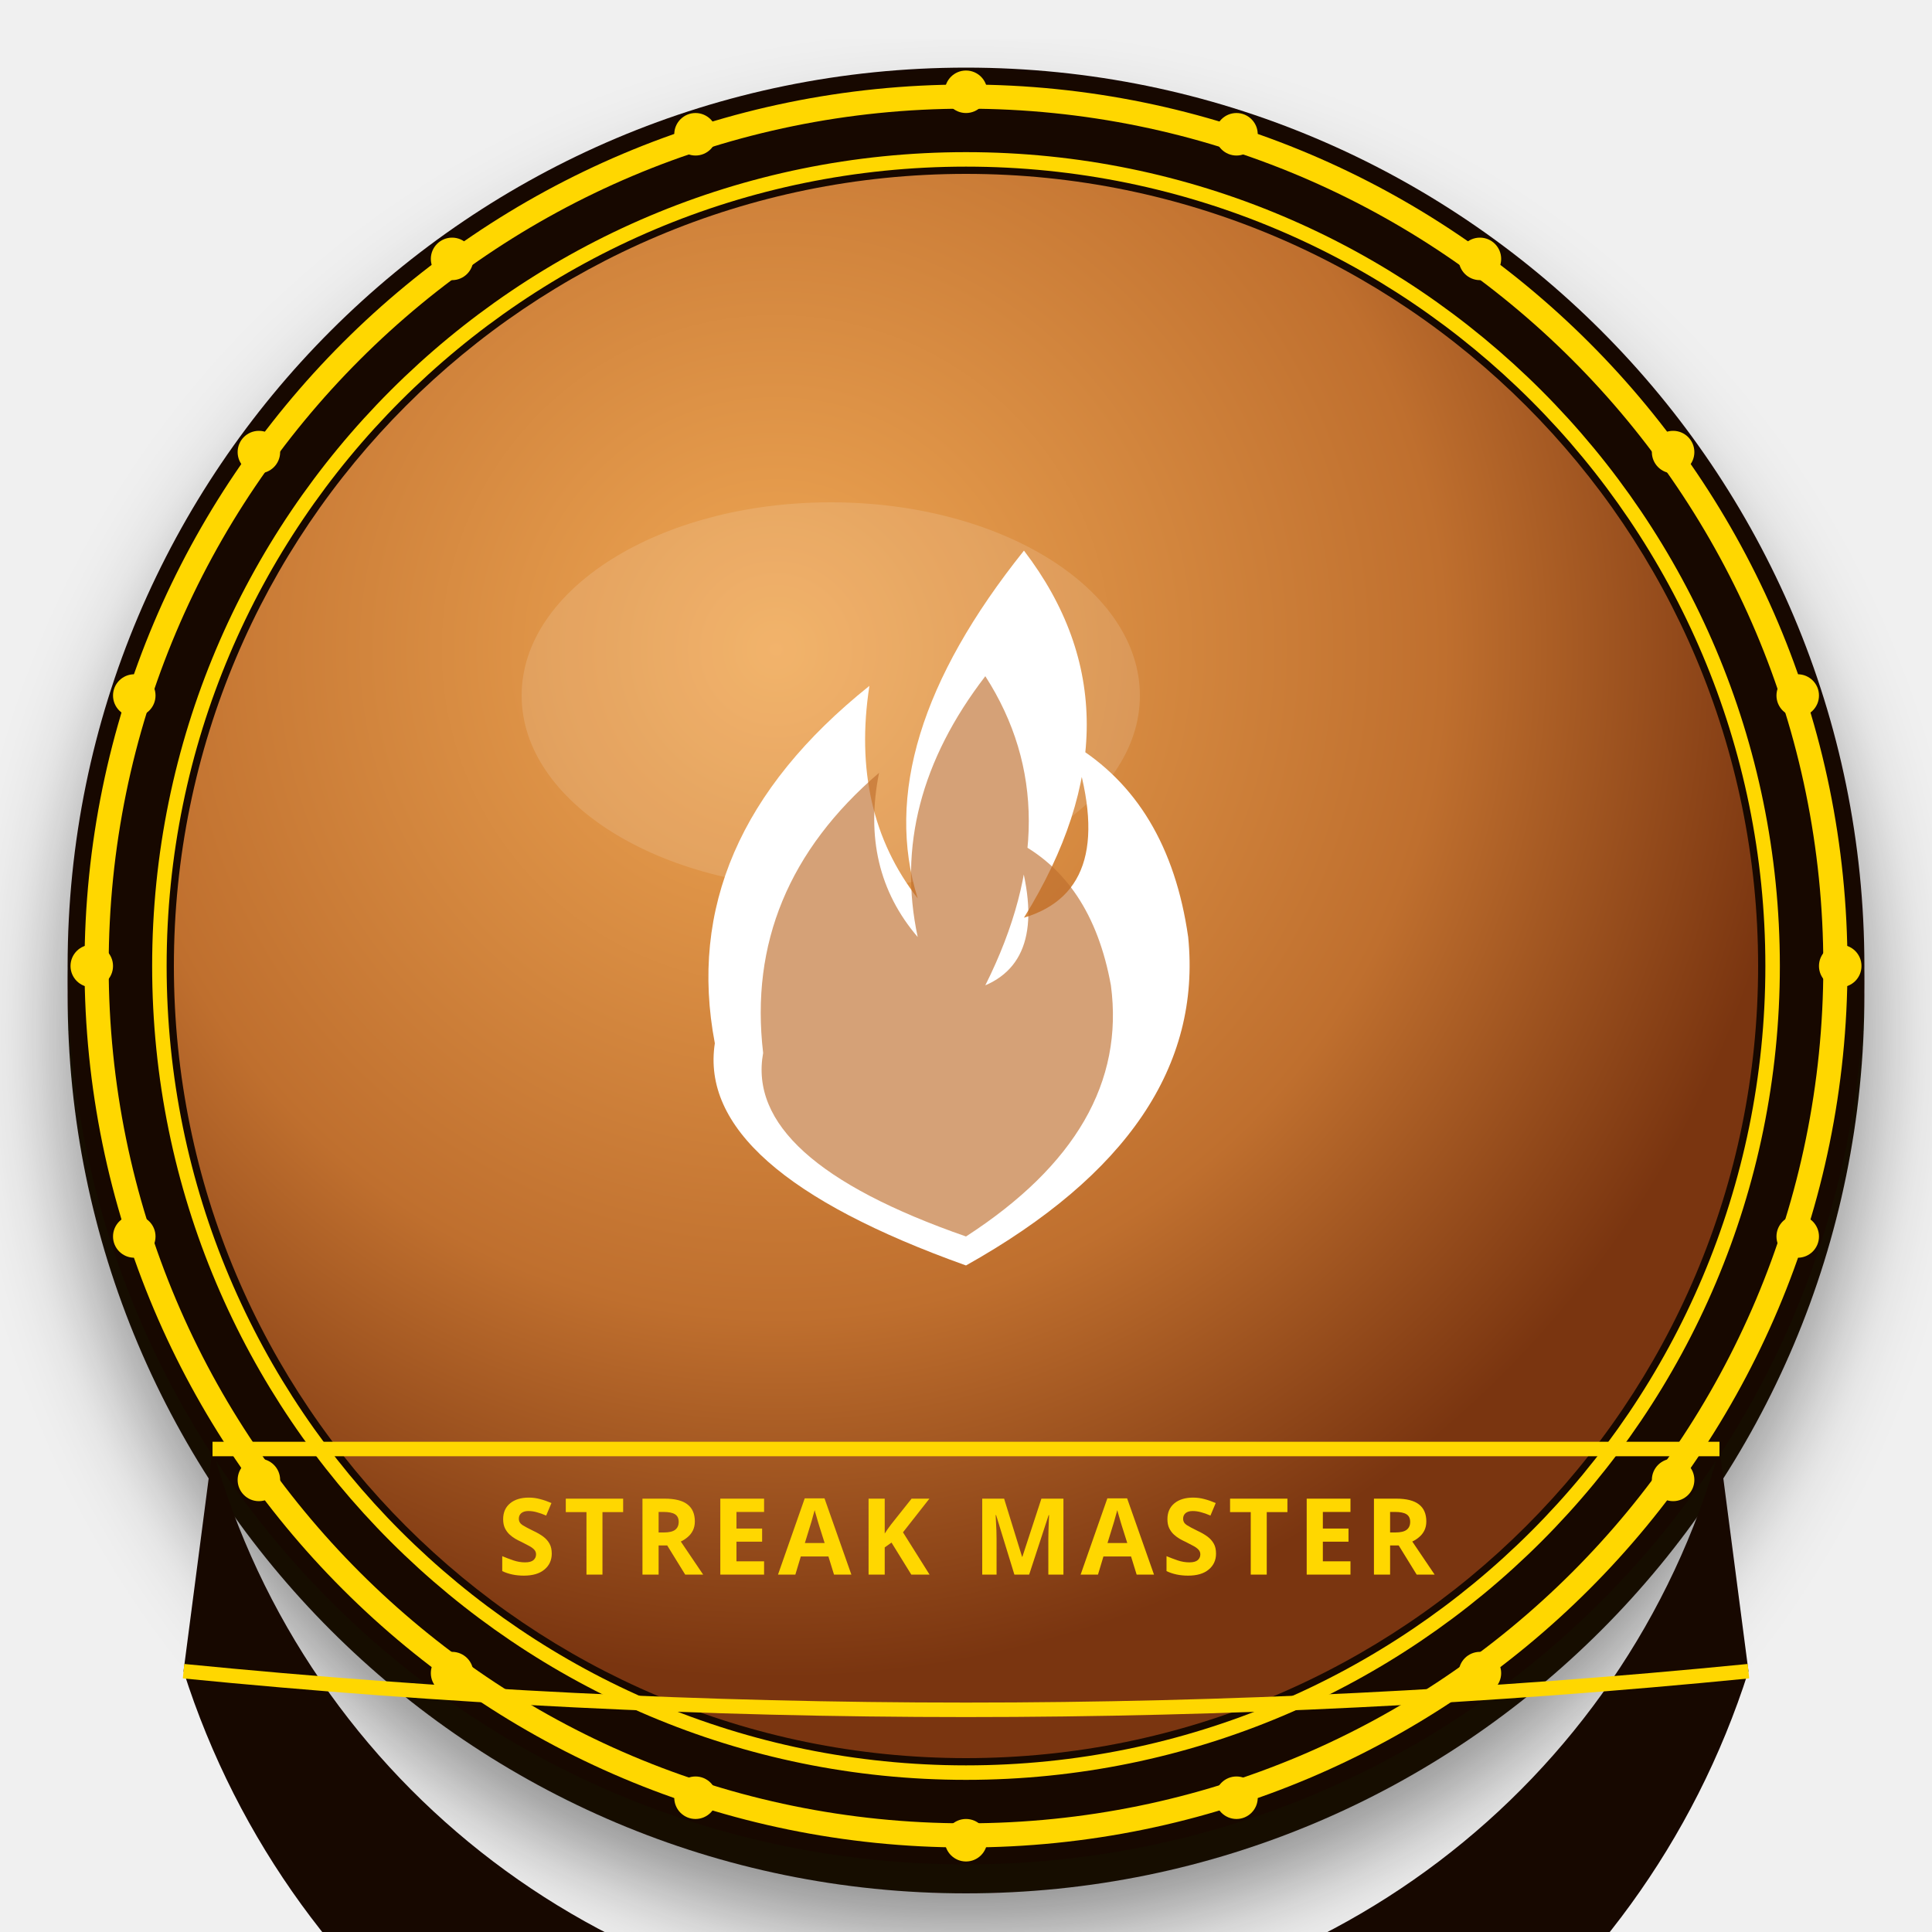
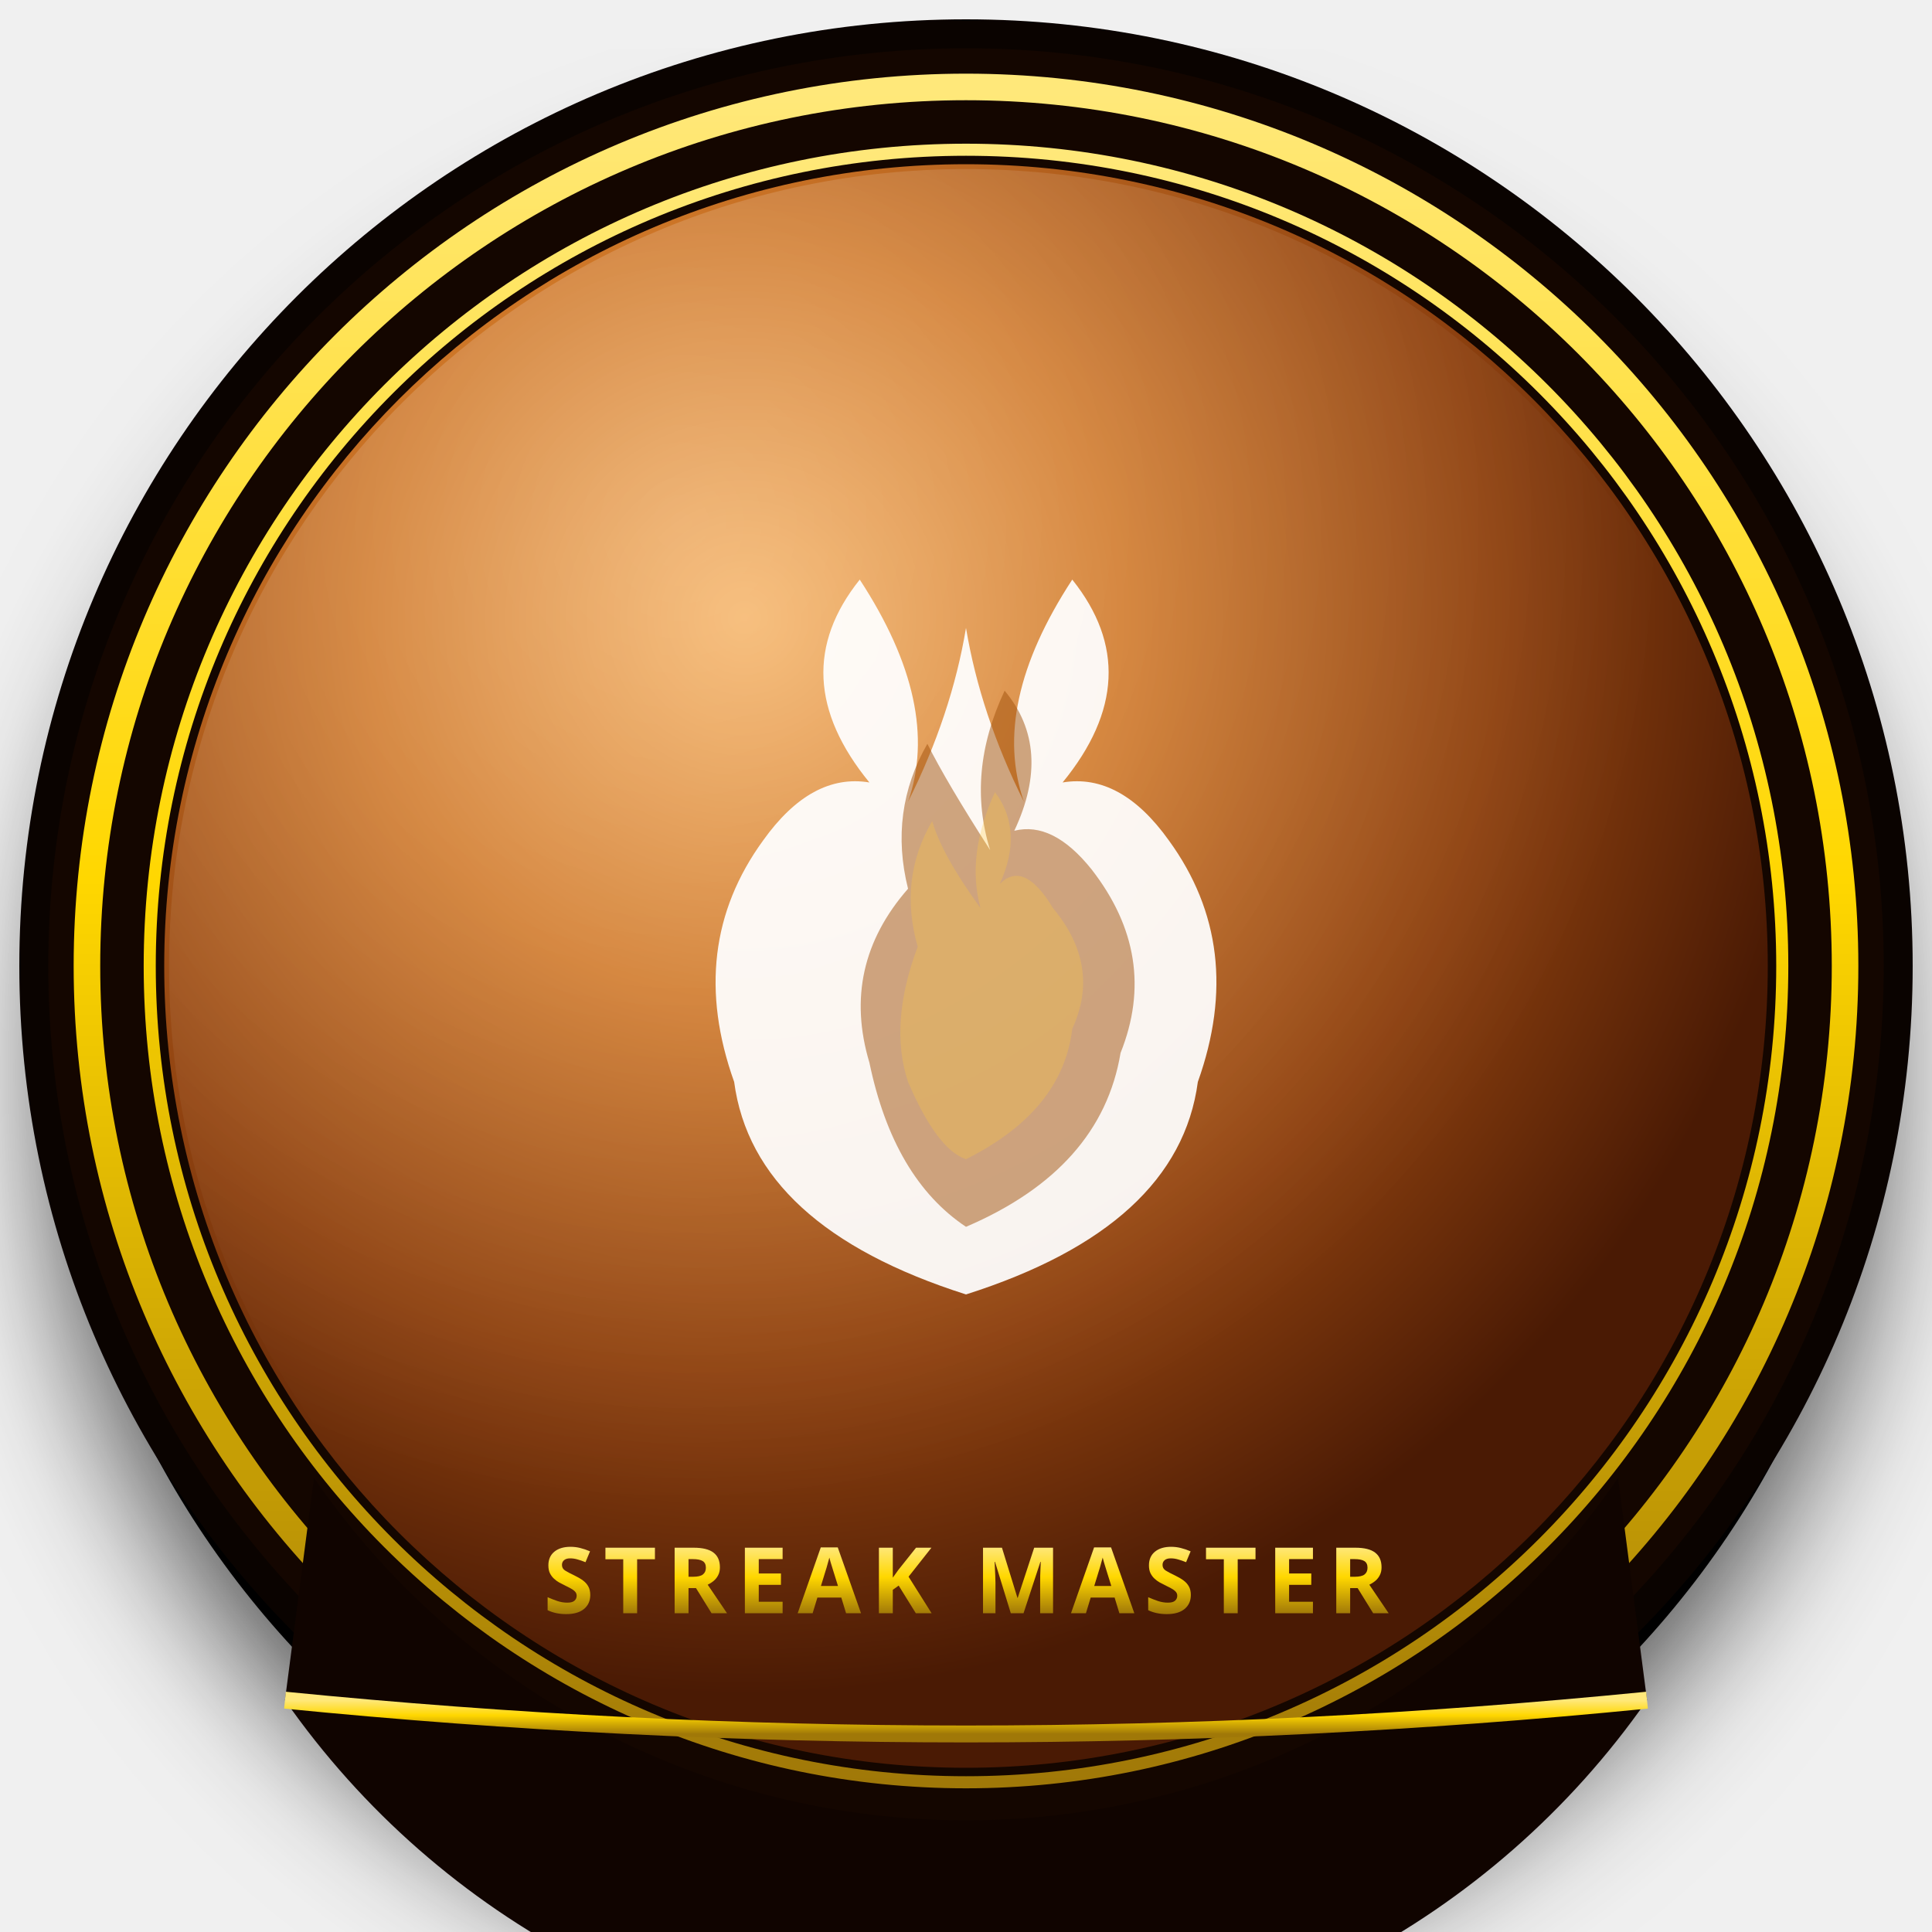
- <svg xmlns="http://www.w3.org/2000/svg" width="200" height="200" viewBox="0 0 200 200">
+ <svg xmlns="http://www.w3.org/2000/svg" width="400" height="400" viewBox="0 0 400 400">
  <defs>
-     <radialGradient id="bg" cx="38%" cy="30%" r="65%">
-       <stop offset="0%" stop-color="#F0A855" />
-       <stop offset="65%" stop-color="#BF6F2E" />
-       <stop offset="100%" stop-color="#7A3510" />
+     <radialGradient id="bgG_streak_master" cx="36%" cy="28%" r="68%">
+       <stop offset="0%" stop-color="#F5B060" />
+       <stop offset="35%" stop-color="#D07828" />
+       <stop offset="70%" stop-color="#8F4210" />
+       <stop offset="100%" stop-color="#4A1A04" />
    </radialGradient>
-     <filter id="sh">
-       <feDropShadow dx="0" dy="4" stdDeviation="5" flood-color="#00000070" />
+     <radialGradient id="sheenG_streak_master" cx="32%" cy="22%" r="62%">
+       <stop offset="0%" stop-color="rgba(255,255,255,0.22)" />
+       <stop offset="100%" stop-color="rgba(255,255,255,0)" />
+     </radialGradient>
+     <linearGradient id="goldG_streak_master" x1="0%" y1="0%" x2="0%" y2="100%">
+       <stop offset="0%" stop-color="#FFE87A" />
+       <stop offset="45%" stop-color="#FFD700" />
+       <stop offset="100%" stop-color="#A07808" />
+     </linearGradient>
+     <filter id="shF_streak_master" x="-25%" y="-25%" width="150%" height="150%">
+       <feDropShadow dx="0" dy="10" stdDeviation="14" flood-color="#000000" flood-opacity="0.7" />
    </filter>
-     <clipPath id="cc">
-       <circle cx="100" cy="100" r="82" />
+     <filter id="innerGlow_streak_master">
+       <feGaussianBlur in="SourceGraphic" stdDeviation="3" result="blur" />
+       <feComposite in="SourceGraphic" in2="blur" operator="over" />
+     </filter>
+     <clipPath id="ccG_streak_master">
+       <circle cx="200" cy="200" r="165" />
    </clipPath>
  </defs>
-   <circle cx="100" cy="103" r="93" fill="#170800" filter="url(#sh)" />
-   <circle cx="100" cy="100" r="93" fill="#170800" />
-   <circle cx="100" cy="100" r="90" fill="none" stroke="#FFD700" stroke-width="2.5" />
-   <circle cx="100.0" cy="9.5" r="2.2" fill="#FFD700" />
-   <circle cx="128.0" cy="13.9" r="2.2" fill="#FFD700" />
-   <circle cx="153.2" cy="26.8" r="2.2" fill="#FFD700" />
-   <circle cx="173.2" cy="46.8" r="2.2" fill="#FFD700" />
-   <circle cx="186.1" cy="72.0" r="2.2" fill="#FFD700" />
-   <circle cx="190.5" cy="100.0" r="2.2" fill="#FFD700" />
-   <circle cx="186.1" cy="128.0" r="2.2" fill="#FFD700" />
-   <circle cx="173.2" cy="153.2" r="2.2" fill="#FFD700" />
-   <circle cx="153.2" cy="173.2" r="2.2" fill="#FFD700" />
-   <circle cx="128.0" cy="186.1" r="2.2" fill="#FFD700" />
-   <circle cx="100.0" cy="190.5" r="2.2" fill="#FFD700" />
-   <circle cx="72.0" cy="186.1" r="2.2" fill="#FFD700" />
-   <circle cx="46.8" cy="173.2" r="2.2" fill="#FFD700" />
-   <circle cx="26.8" cy="153.2" r="2.2" fill="#FFD700" />
-   <circle cx="13.9" cy="128.0" r="2.2" fill="#FFD700" />
-   <circle cx="9.5" cy="100.0" r="2.2" fill="#FFD700" />
-   <circle cx="13.9" cy="72.0" r="2.2" fill="#FFD700" />
-   <circle cx="26.8" cy="46.8" r="2.2" fill="#FFD700" />
-   <circle cx="46.8" cy="26.8" r="2.2" fill="#FFD700" />
-   <circle cx="72.0" cy="13.9" r="2.2" fill="#FFD700" />
-   <circle cx="100" cy="100" r="83.5" fill="none" stroke="#FFD700" stroke-width="1.5" />
-   <circle cx="100" cy="100" r="82" fill="url(#bg)" />
-   <ellipse cx="86" cy="72" rx="32" ry="20" fill="rgba(255,255,255,0.13)" clip-path="url(#cc)" />
+   <circle cx="200" cy="212" r="190" fill="#050200" filter="url(#shF_streak_master)" />
+   <circle cx="200" cy="200" r="196" fill="#0A0300" />
+   <circle cx="200" cy="200" r="190" fill="#140600" />
+   <circle cx="200" cy="200" r="182" fill="none" stroke="url(#goldG_streak_master)" stroke-width="5.5" />
+   <circle cx="200.0" cy="20.0" r="4.5" fill="url(#goldGstreak_master)" />
+   <circle cx="246.6" cy="26.1" r="4.5" fill="url(#goldGstreak_master)" />
+   <circle cx="290.0" cy="44.1" r="4.5" fill="url(#goldGstreak_master)" />
+   <circle cx="327.3" cy="72.7" r="4.5" fill="url(#goldGstreak_master)" />
+   <circle cx="355.9" cy="110.0" r="4.5" fill="url(#goldGstreak_master)" />
+   <circle cx="373.9" cy="153.4" r="4.5" fill="url(#goldGstreak_master)" />
+   <circle cx="380.0" cy="200.0" r="4.5" fill="url(#goldGstreak_master)" />
+   <circle cx="373.9" cy="246.6" r="4.5" fill="url(#goldGstreak_master)" />
+   <circle cx="355.9" cy="290.0" r="4.5" fill="url(#goldGstreak_master)" />
+   <circle cx="327.3" cy="327.3" r="4.5" fill="url(#goldGstreak_master)" />
+   <circle cx="290.0" cy="355.9" r="4.5" fill="url(#goldGstreak_master)" />
+   <circle cx="246.6" cy="373.9" r="4.5" fill="url(#goldGstreak_master)" />
+   <circle cx="200.0" cy="380.0" r="4.5" fill="url(#goldGstreak_master)" />
+   <circle cx="153.4" cy="373.9" r="4.5" fill="url(#goldGstreak_master)" />
+   <circle cx="110.0" cy="355.9" r="4.5" fill="url(#goldGstreak_master)" />
+   <circle cx="72.7" cy="327.3" r="4.5" fill="url(#goldGstreak_master)" />
+   <circle cx="44.1" cy="290.0" r="4.5" fill="url(#goldGstreak_master)" />
+   <circle cx="26.1" cy="246.6" r="4.5" fill="url(#goldGstreak_master)" />
+   <circle cx="20.0" cy="200.0" r="4.5" fill="url(#goldGstreak_master)" />
+   <circle cx="26.1" cy="153.4" r="4.5" fill="url(#goldGstreak_master)" />
+   <circle cx="44.1" cy="110.0" r="4.5" fill="url(#goldGstreak_master)" />
+   <circle cx="72.7" cy="72.7" r="4.5" fill="url(#goldGstreak_master)" />
+   <circle cx="110.0" cy="44.1" r="4.5" fill="url(#goldGstreak_master)" />
+   <circle cx="153.4" cy="26.1" r="4.5" fill="url(#goldGstreak_master)" />
+   <circle cx="200" cy="200" r="169" fill="none" stroke="url(#goldG_streak_master)" stroke-width="2.5" />
+   <circle cx="200" cy="200" r="166" fill="url(#bgG_streak_master)" />
+   <circle cx="200" cy="200" r="166" fill="url(#sheenG_streak_master)" clip-path="url(#ccG_streak_master)" />
  <g stroke-linecap="round" stroke-linejoin="round">
-     <path d="M 100 131 Q 125 117 123 97 Q 121 83 111 77 Q 116 92 106 95 Q 119 74 106 57 Q 90 77 95 93 Q 88 84 90 71 Q 70 87 74 108 Q 72 121 100 131 Z" fill="white" />
-     <path d="M 100 128 Q 117 117 115 102 Q 113 91 105 87 Q 109 99 102 102 Q 111 84 102 70 Q 92 83 95 97 Q 89 90 91 80 Q 77 92 79 109 Q 77 120 100 128 Z" fill="#BF6F2E" opacity="0.65" />
+     <path d="M 200 268       Q 244 254 248 224       Q 258 196 242 174       Q 232 160 220 162       Q 238 140 222 120       Q 205 146 212 166       Q 203 148 200 130       Q 197 148 188 166       Q 195 146 178 120       Q 162 140 180 162       Q 168 160 158 174       Q 142 196 152 224       Q 156 254 200 268 Z" fill="rgba(255,255,255,0.93)" />
+     <path d="M 200 254       Q 228 242 232 218       Q 240 198 226 180       Q 218 170 210 172       Q 218 155 208 143       Q 200 160 205 176       Q 196 162 192 154       Q 184 168 188 184       Q 174 200 180 220       Q 185 244 200 254 Z" fill="rgba(160,80,10,0.5)" />
+     <path d="M 200 240       Q 220 230 222 213       Q 228 200 218 188       Q 212 178 207 183       Q 212 172 206 164       Q 200 177 203 188       Q 195 177 193 170       Q 186 182 190 196       Q 184 212 188 224       Q 194 238 200 240 Z" fill="rgba(255,200,60,0.28)" />
  </g>
-   <path d="M 22 150 A 81 81 0 0 0 178 150 L 181 173 A 85 85 0 0 1 19 173 Z" fill="#170800" />
-   <line x1="22" y1="150" x2="178" y2="150" stroke="#FFD700" stroke-width="1.5" />
-   <path d="M 19 173 Q 100 181 181 173" fill="none" stroke="#FFD700" stroke-width="1.5" />
-   <text x="100" y="163" text-anchor="middle" fill="#FFD700" font-family="Arial Black,Impact,sans-serif" font-size="11" font-weight="900" letter-spacing="0.8">STREAK MASTER</text>
+   <path d="M 65 306 A 164 164 0 0 0 335 306 L 341 352 A 172 172 0 0 1 59 352 Z" fill="#100400" />
+   <line x1="65" y1="306" x2="335" y2="306" stroke="url(#goldG_streak_master)" stroke-width="3.5" />
+   <path d="M 59 352 Q 200 366 341 352" fill="none" stroke="url(#goldG_streak_master)" stroke-width="3.5" />
+   <text x="200" y="334" text-anchor="middle" fill="url(#goldG_streak_master)" font-family="Arial Black,Impact,sans-serif" font-size="19" font-weight="900" letter-spacing="2">STREAK MASTER</text>
</svg>
